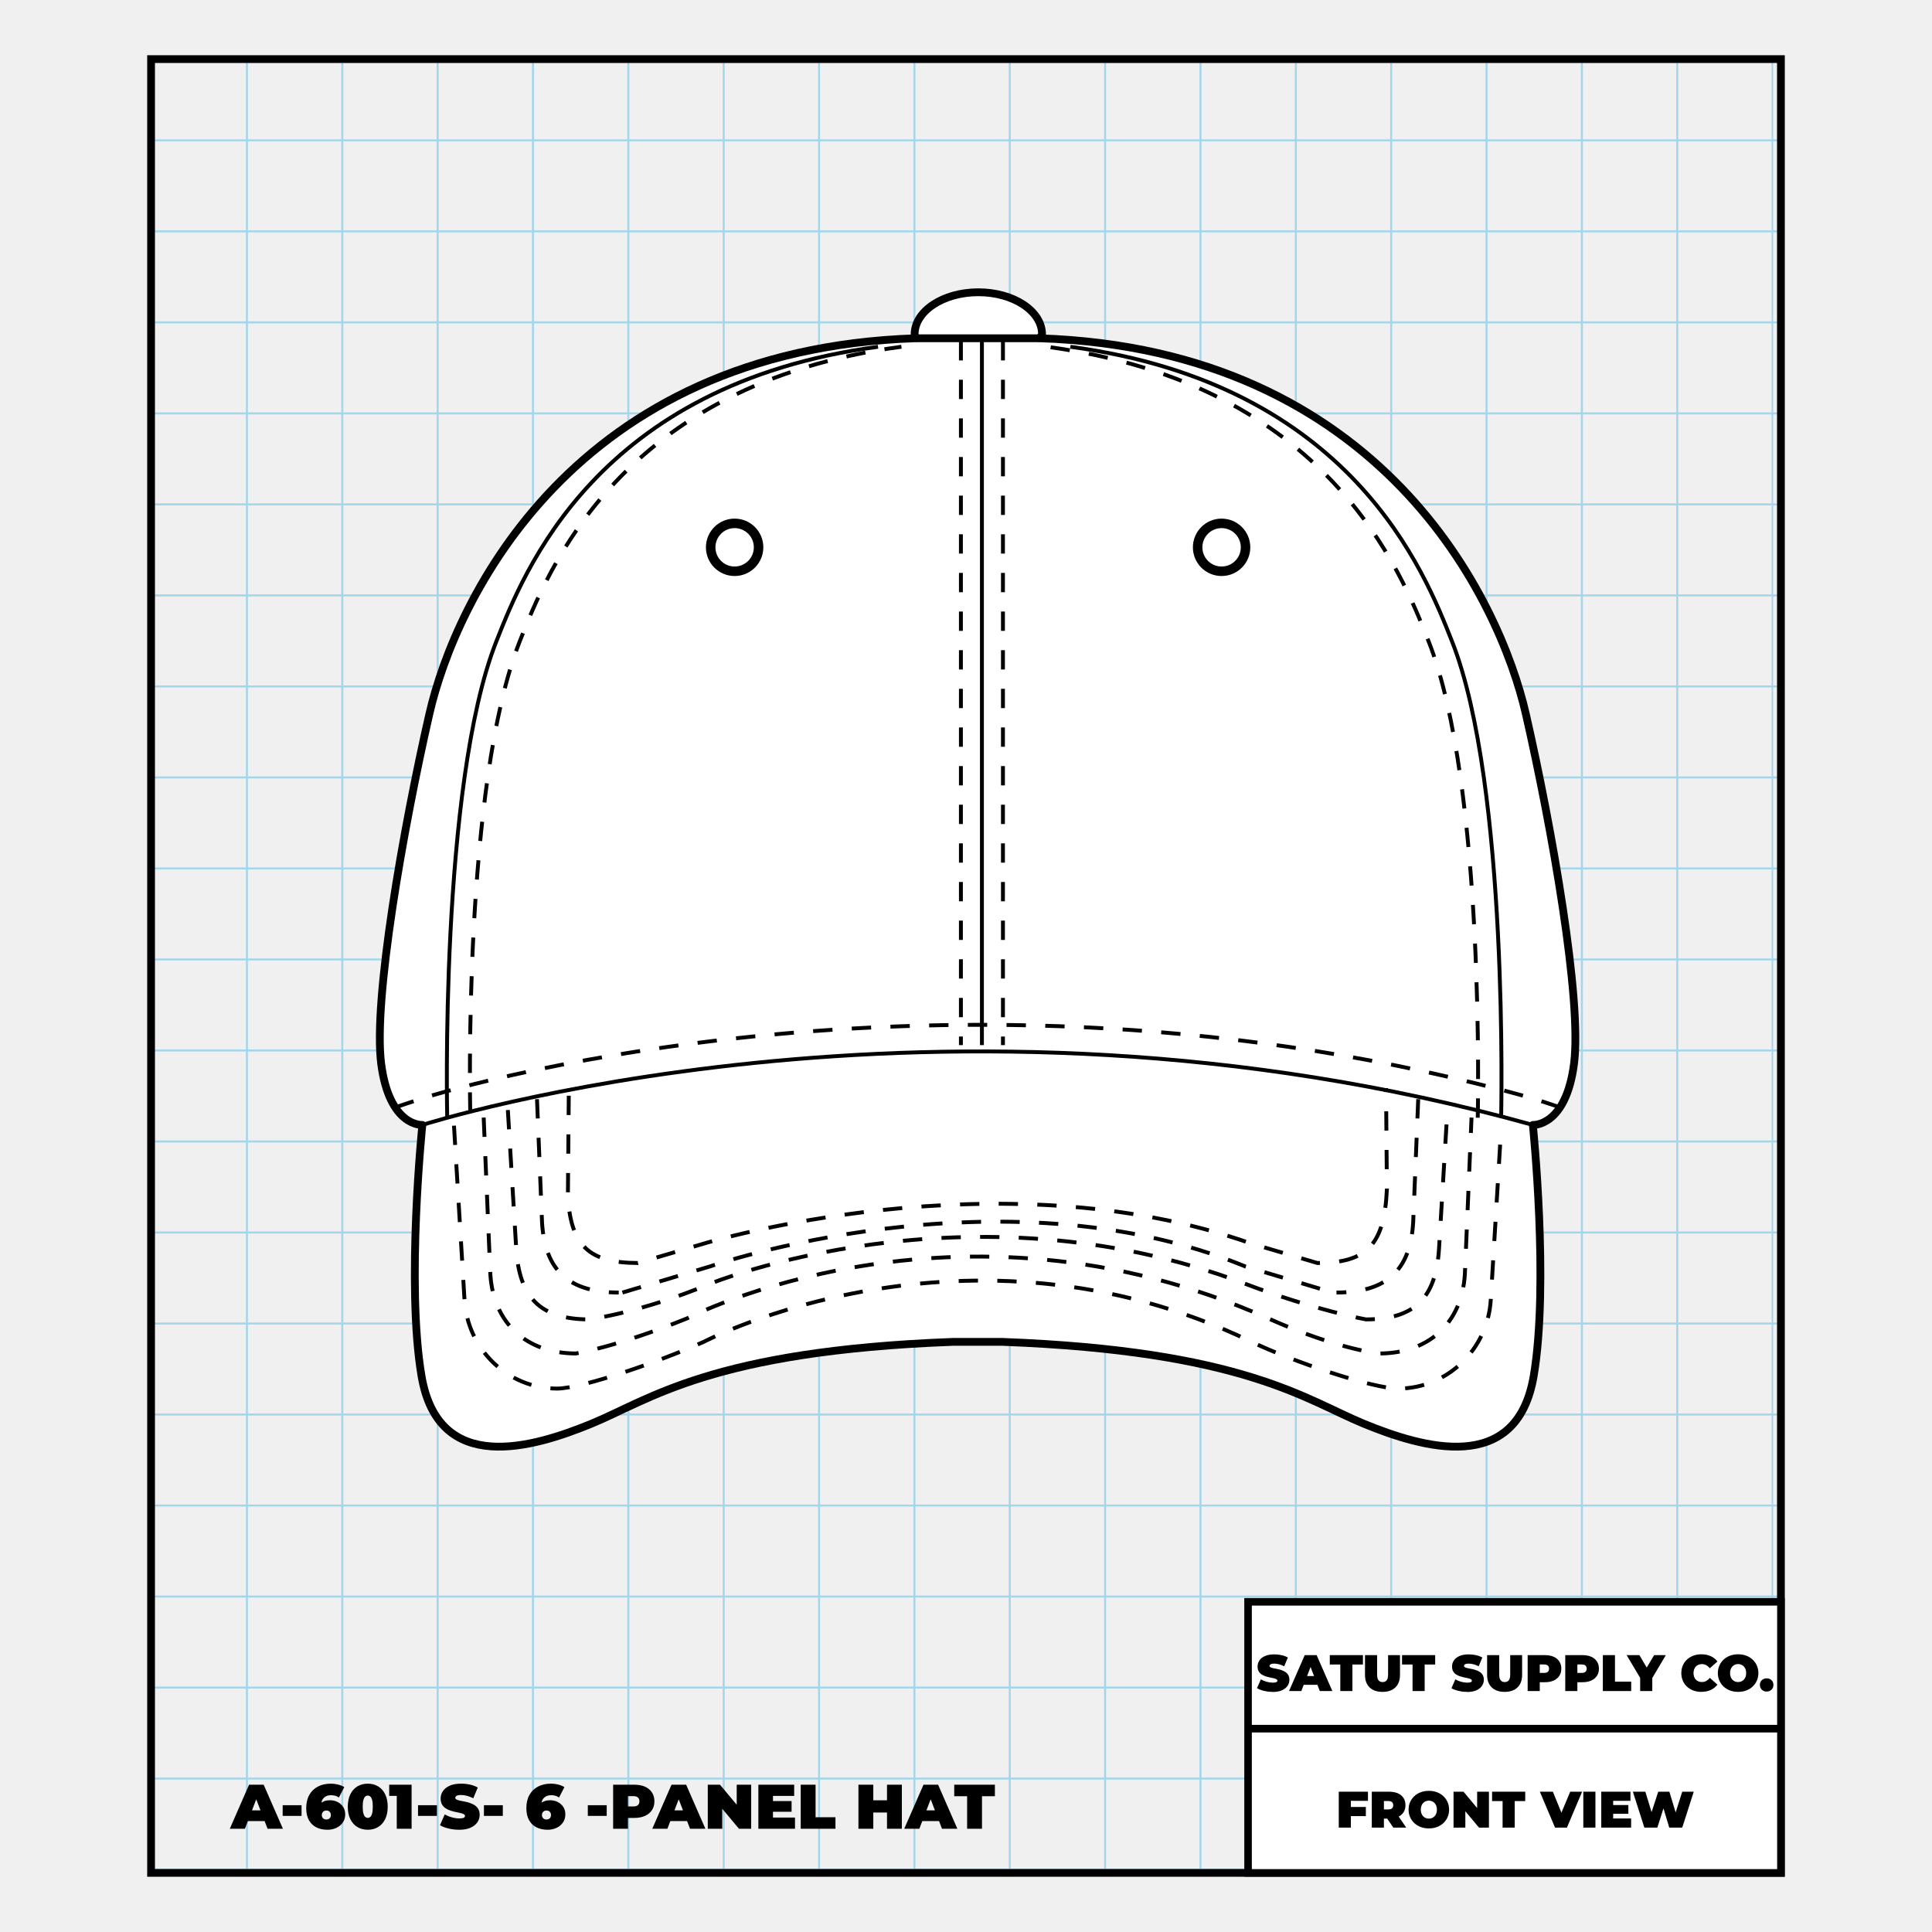
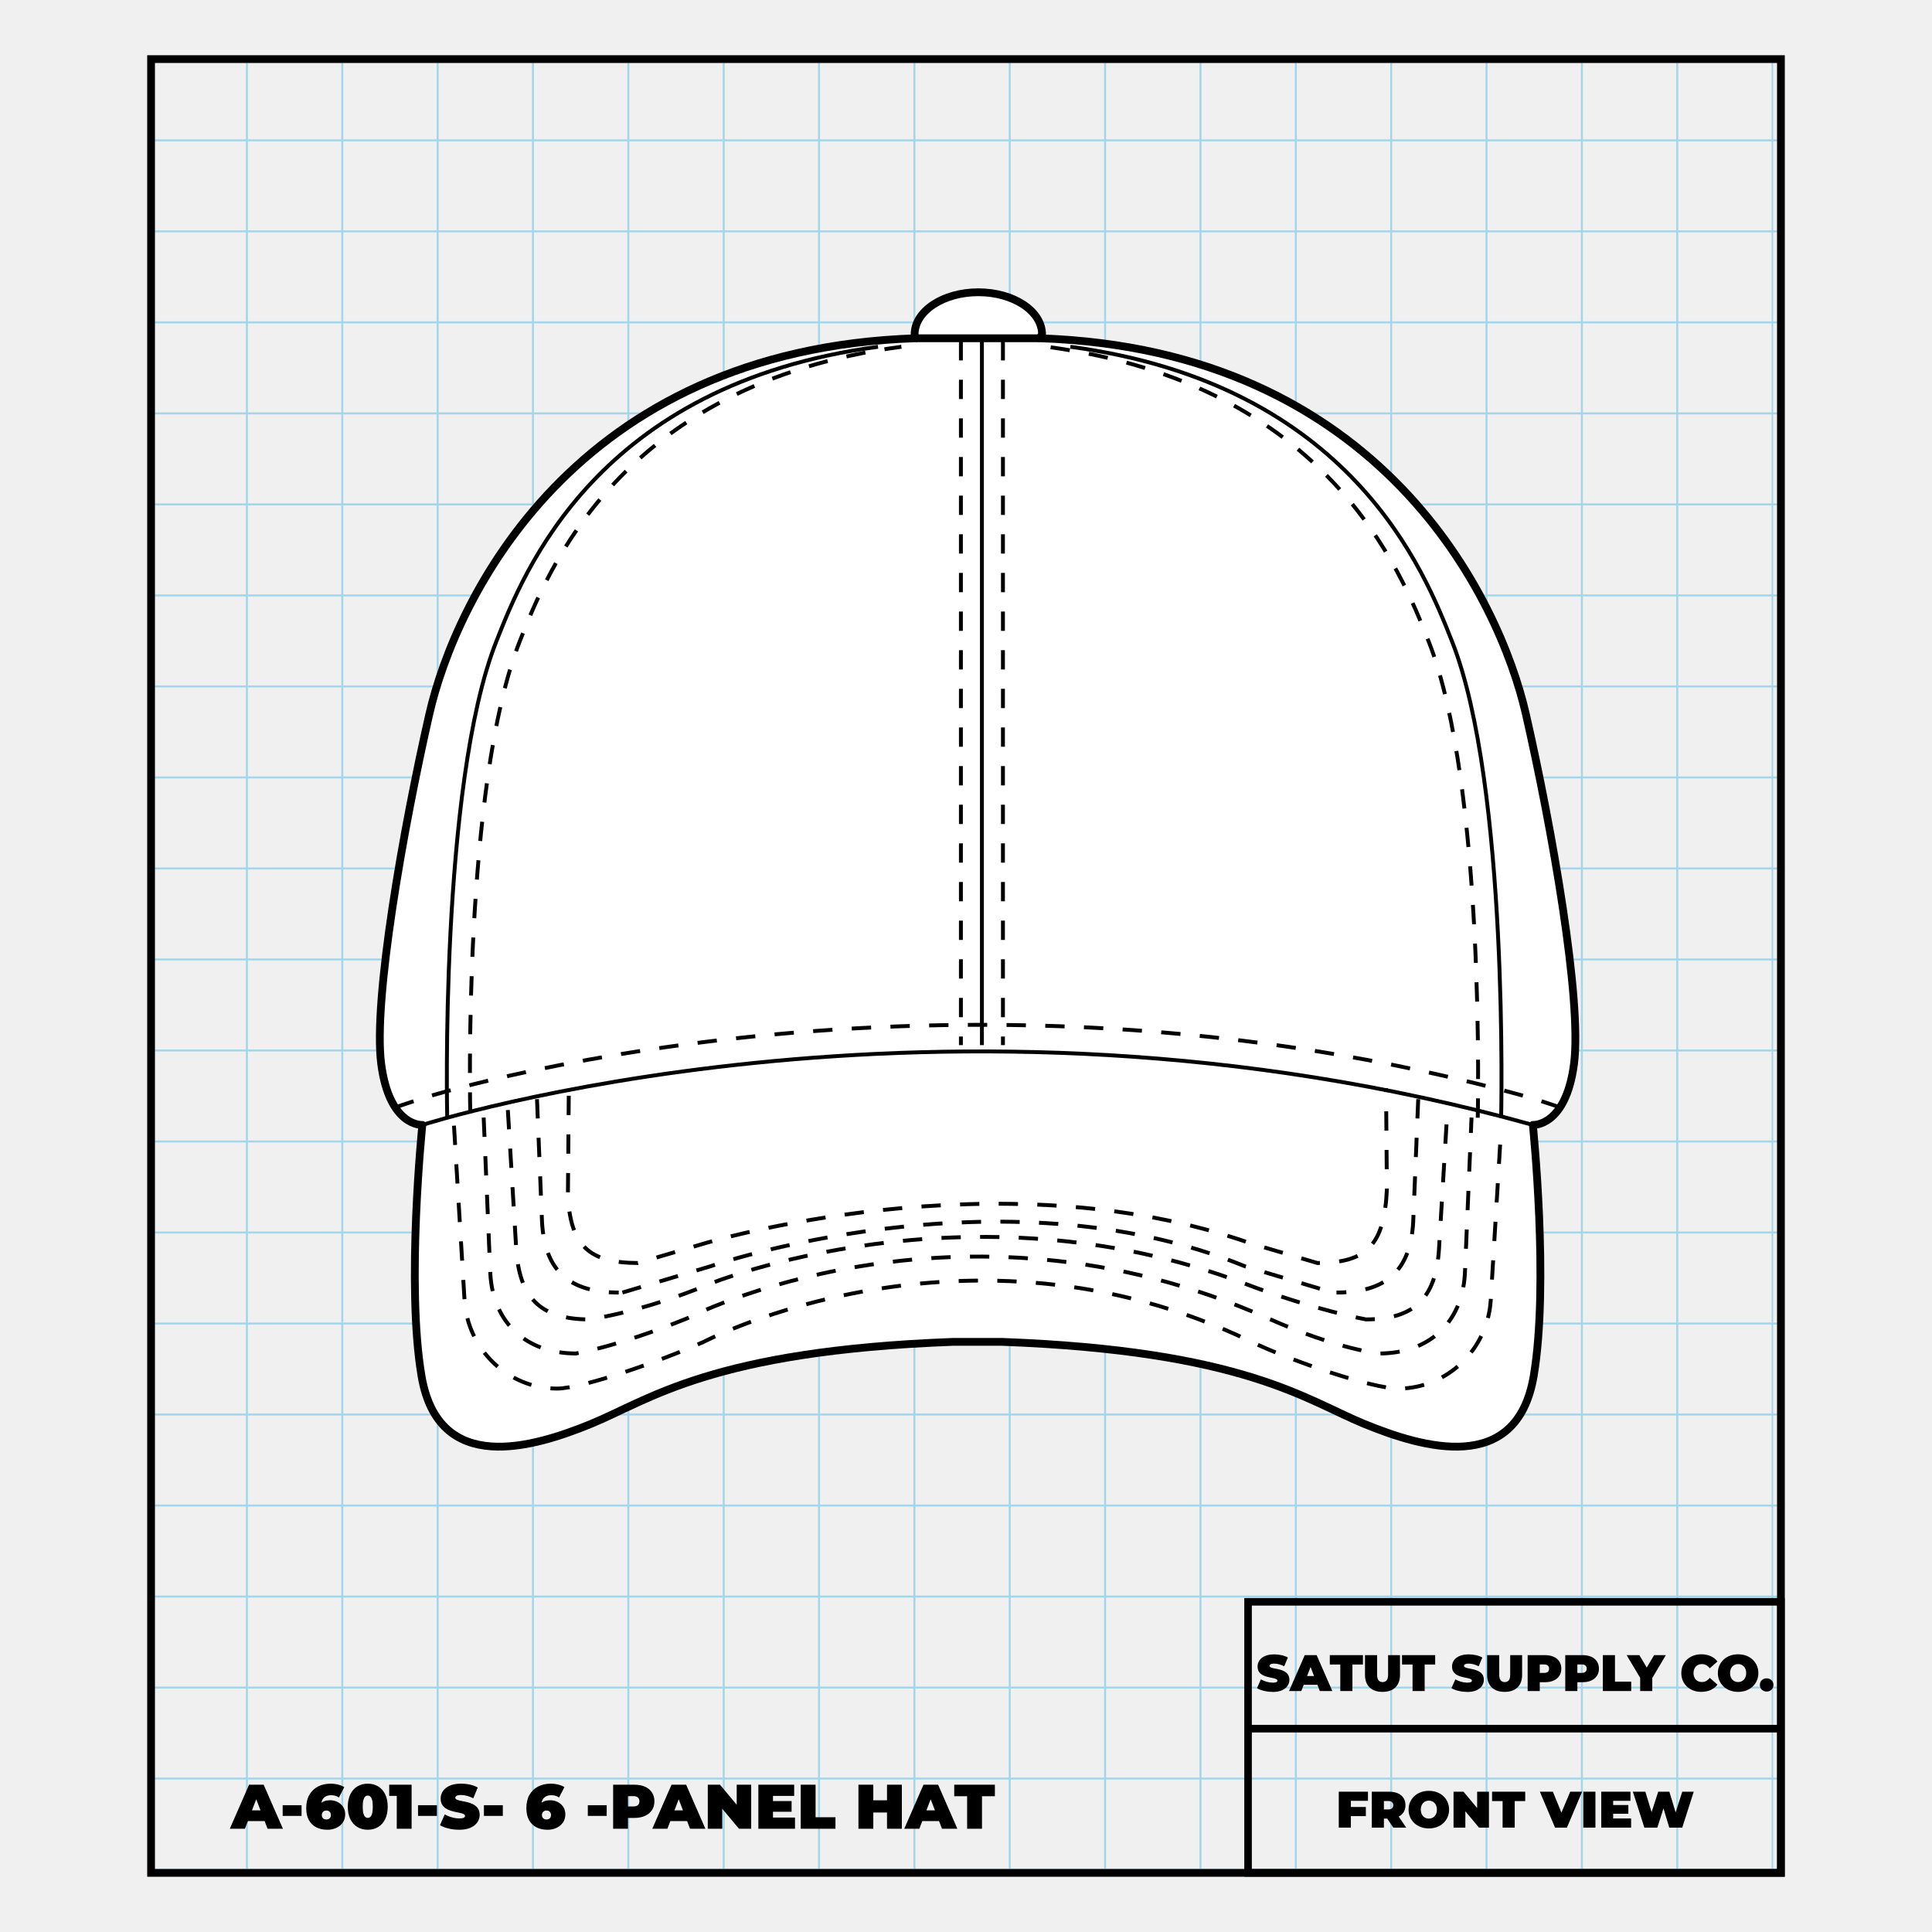
<svg xmlns="http://www.w3.org/2000/svg" version="1.1" viewBox="0 0 992.13 992.13">
  <defs>
-     <style> .outline, .seam { fill: #fff; } .stitching, .dimension, .annotation, .grid, .st6, .st7, .st8, .seam, .st9 { stroke: #000; } .stitching, .dimension, .annotation, .grid, .st6, .st7, .st8, .st9 { fill: none; } .stitching, .annotation, .grid, .st6, .st7, .st8, .seam, .st9 { stroke-miterlimit: 10; } .stitching, .annotation, .st9 { stroke-width: 2px; } .st10 { fill: #27aae1; } .dimension { stroke-linecap: round; stroke-linejoin: round; } .dimension, .grid { stroke-width: 4px; } .annotation { stroke-dasharray: 9.92; } .st6 { stroke-width: 4.88px; } .st7 { stroke-width: 3.91px; } .st8 { stroke-width: 3.98px; } .st11 { opacity: .38; } .seam { stroke-width: 3.88px; } .st9 { stroke-dasharray: 9.94; } </style>
+     <style> .outline, .seam { fill: #fff; } .stitching, .dimension, .annotation, .grid, .st6, .st7, .st8, .seam, .st9 { stroke: #000; } .stitching, .dimension, .annotation, .grid, .st6, .st7, .st8, .st9 { fill: none; } .stitching, .annotation, .grid, .st6, .st7, .st8, .seam, .st9 { stroke-miterlimit: 10; } .stitching, .annotation, .st9 { stroke-width: 2px; } .st10 { fill: #27aae1; } .dimension { stroke-linecap: round; stroke-linejoin: round; } .dimension, .grid { stroke-width: 4px; } .annotation { stroke-dasharray: 9.92; } .st6 { stroke-width: 4.88px; } .st7 { stroke-width: 3.91px; } .st8 { stroke-width: 3.98px; } .st11 { opacity: .38; } .seam { stroke-width: 3.88px; } .st9 { stroke-dasharray: 9.94; }  .seam,.stitching{fill:none!important;}g[id*="SEAMS"] path,g[id*="SEAMS"] rect,g[id*="SEAMS"] circle,g[id*="SEAMS"] ellipse,g[id*="SEAMS"] polygon,g[id*="SEAMS"] polyline,g[id*="STITCHING"] path,g[id*="STITCHING"] rect,g[id*="STITCHING"] circle,g[id*="STITCHING"] ellipse,g[id*="STITCHING"] polygon,g[id*="STITCHING"] polyline{fill:none!important;}</style>
  </defs>
  <g id="_x31_.GRID_x5F_BG">
    <g class="st11">
      <rect class="st10" x="77.84" y="959.57" width="836.45" height="1.02" />
      <rect class="st10" x="77.84" y="912.83" width="836.45" height="1.02" />
      <rect class="st10" x="77.84" y="866.1" width="836.45" height="1.02" />
      <rect class="st10" x="77.84" y="819.36" width="836.45" height="1.02" />
      <rect class="st10" x="77.84" y="772.62" width="836.45" height="1.02" />
      <rect class="st10" x="77.84" y="725.88" width="836.45" height="1.02" />
      <rect class="st10" x="77.84" y="679.15" width="836.45" height="1.02" />
      <rect class="st10" x="77.84" y="632.41" width="836.45" height="1.02" />
      <rect class="st10" x="77.84" y="585.67" width="836.45" height="1.02" />
      <rect class="st10" x="77.84" y="538.94" width="836.45" height="1.02" />
      <rect class="st10" x="77.84" y="492.2" width="836.45" height="1.02" />
      <rect class="st10" x="77.84" y="445.46" width="836.45" height="1.02" />
      <rect class="st10" x="77.84" y="398.72" width="836.45" height="1.02" />
      <rect class="st10" x="77.84" y="351.99" width="836.45" height="1.02" />
      <rect class="st10" x="77.84" y="305.25" width="836.45" height="1.02" />
      <rect class="st10" x="77.84" y="258.51" width="836.45" height="1.02" />
      <rect class="st10" x="77.84" y="211.78" width="836.45" height="1.02" />
      <rect class="st10" x="77.84" y="165.04" width="836.45" height="1.02" />
      <rect class="st10" x="77.84" y="118.3" width="836.45" height="1.02" />
      <rect class="st10" x="77.84" y="71.56" width="836.45" height="1.02" />
      <rect class="st10" x="909.76" y="31.87" width=".8" height="927.7" />
      <rect class="st10" x="860.8" y="31.53" width="1.02" height="928.04" />
      <rect class="st10" x="811.83" y="31.53" width="1.02" height="928.04" />
      <rect class="st10" x="762.86" y="31.53" width="1.02" height="928.04" />
      <rect class="st10" x="713.9" y="31.53" width="1.02" height="928.04" />
      <rect class="st10" x="664.93" y="31.53" width="1.02" height="928.04" />
      <rect class="st10" x="615.96" y="31.53" width="1.02" height="928.04" />
      <rect class="st10" x="566.99" y="31.53" width="1.02" height="928.04" />
      <rect class="st10" x="518.03" y="31.53" width="1.02" height="928.04" />
      <rect class="st10" x="469.06" y="31.53" width="1.02" height="928.04" />
      <rect class="st10" x="420.09" y="31.53" width="1.02" height="928.04" />
      <rect class="st10" x="371.13" y="31.53" width="1.02" height="928.04" />
      <rect class="st10" x="322.16" y="31.53" width="1.02" height="928.04" />
      <rect class="st10" x="273.19" y="31.53" width="1.02" height="928.04" />
      <rect class="st10" x="224.23" y="31.53" width="1.02" height="928.04" />
      <rect class="st10" x="175.26" y="31.53" width="1.02" height="928.04" />
      <rect class="st10" x="126.29" y="31.53" width="1.02" height="928.04" />
    </g>
    <g>
      <rect class="st8" x="77.58" y="30.35" width="836.97" height="931.42" />
      <rect class="seam" x="640.91" y="822.57" width="273.64" height="139.21" />
      <line class="st7" x1="640.91" y1="887.71" x2="914.55" y2="887.71" />
    </g>
  </g>
  <g id="_x32_.MASK_x5F_FILL">
    <path class="outline" d="M533.89,173.71c175.73,5.86,236.3,134.44,249.69,193.01,13.39,58.58,28.91,146.84,24.73,179.48-4.18,32.63-21.15,31.48-21.15,31.48,0,0,8.44,81.87.42,128.99-8.73,51.35-57.35,36.71-87.17,24.47-29.82-12.24-61.94-37.47-185.82-42.06h-25.13c-123.88,4.59-156,29.82-185.82,42.06-29.82,12.24-78.44,26.88-87.17-24.47-8.01-47.13.42-128.99.42-128.99,0,0-16.97,1.16-21.15-31.48-4.18-32.63,11.34-120.9,24.73-179.48,13.39-58.58,73.97-187.15,249.69-193.01l-.48-1.99c0-11.95,14.65-21.64,32.72-21.64s32.72,9.69,32.72,21.64l-1.23,1.99Z" />
  </g>
  <g id="_x33_.SEAMS_x5F_INT">
    <line class="stitching" x1="504.24" y1="173.71" x2="504.24" y2="536.69" />
    <path class="stitching" d="M216.89,577.68s265.18-84.94,570.27,0" />
    <path class="stitching" d="M229.66,573.98s-4.03-170.66,25.23-244.63c13.97-35.32,51.34-131.95,195.99-151.27" />
    <path class="stitching" d="M770.87,573.98s4.03-170.66-25.23-244.63c-13.97-35.32-51.34-131.95-195.99-151.27" />
-     <circle class="st6" cx="377.25" cy="281.06" r="12.3" />
-     <circle class="st6" cx="627.32" cy="281.06" r="12.3" />
  </g>
  <g id="_x34_.OUTLINE_MAIN">
    <path class="dimension" d="M533.89,173.71c175.73,5.86,236.3,134.44,249.69,193.01,13.39,58.58,28.91,146.84,24.73,179.48-4.18,32.63-21.15,31.48-21.15,31.48,0,0,8.44,81.87.42,128.99-8.73,51.35-57.35,36.71-87.17,24.47-29.82-12.24-61.94-37.47-185.82-42.06h-25.13c-123.88,4.59-156,29.82-185.82,42.06-29.82,12.24-78.44,26.88-87.17-24.47-8.01-47.13.42-128.99.42-128.99,0,0-16.97,1.16-21.15-31.48-4.18-32.63,11.34-120.9,24.73-179.48,13.39-58.58,73.97-187.15,249.69-193.01l-.48-1.99c0-11.95,14.65-21.64,32.72-21.64s32.72,9.69,32.72,21.64l-1.23,1.99Z" />
  </g>
  <g id="_x35_.STITCHING">
    <path class="annotation" d="M233.13,578.06l5.41,89.54c1.52,25.25,22.22,45.44,47.52,45.47,13.08.01,54.53-14.61,75.5-24.09,0,0,134.51-70.58,280.96,0,20.73,9.99,62.42,24.11,75.5,24.09,25.29-.02,45.99-20.22,47.52-45.47l5.41-89.54" />
    <path class="annotation" d="M248.38,573.9l3.42,80.43c1.52,25.16,18.59,40.61,43.8,40.72,0,0,20.18-3.06,57.26-18.04,0,0,137.93-71.38,298.33,0,36.54,16.26,57.26,18.04,57.26,18.04,25.21-.1,42.28-15.56,43.8-40.72l3.42-80.43" />
    <path class="annotation" d="M260.79,570.03l4.29,71.03c1.52,25.25,12.23,36.46,37.53,36.49,0,0,26.68-3.56,61.99-18.29,0,0,132.08-54.18,274.86,0,35.78,13.58,61.99,18.29,61.99,18.29,25.29-.02,36-11.24,37.53-36.49l4.29-71.03" />
    <path class="annotation" d="M275.76,564.44l2.59,63.34c1.52,25.16,14.17,35.88,39.38,35.98" />
    <path class="annotation" d="M292.08,562.68l-.45,51.83c1.52,25.16,10.69,33.98,35.9,34.08l34.02-10s150.86-45.96,280.96,0l34.02,10c25.21-.1,34.38-8.92,35.68-37.98l-.45-51.83" />
    <path class="annotation" d="M319.63,663.76l44.97-13.42s148.71-51.71,274.86,0l44.97,13.42" />
    <path class="annotation" d="M728.29,564.44l-2.59,63.34c-1.52,25.16-14.17,35.88-39.38,35.98" />
    <line class="annotation" x1="493.45" y1="175.16" x2="493.45" y2="536.69" />
    <line class="annotation" x1="515.04" y1="175.16" x2="515.04" y2="536.69" />
    <path class="st9" d="M202.94,568.64l13.95-4.62s265.18-84.94,570.27,0l13.95,4.62" />
    <path class="st9" d="M241.48,570.87s-3.84-167.55,25.42-241.53c13.97-35.32,51.34-131.95,195.99-151.27" />
    <path class="st9" d="M758.86,573.98s4.03-170.66-25.23-244.63c-13.97-35.32-51.34-131.95-195.99-151.27" />
  </g>
  <g id="_x38_.DIMENSIONS">
    <line class="grid" x1="470.16" y1="173.71" x2="533.89" y2="173.71" />
  </g>
  <g id="_x39_.ANNOTATIONS">
    <g>
      <path d="M653.53,868.82c-1.55,0-3.04-.18-4.48-.53s-2.63-.81-3.56-1.37l2-4.53c.88.51,1.86.92,2.94,1.23s2.13.46,3.15.46c.6,0,1.07-.04,1.41-.12.34-.08.59-.19.75-.34s.24-.33.24-.54c0-.33-.18-.6-.55-.79s-.86-.36-1.46-.49c-.61-.13-1.27-.27-1.99-.42-.72-.15-1.44-.35-2.17-.59-.73-.25-1.4-.57-2-.97-.61-.4-1.09-.94-1.46-1.59-.37-.66-.55-1.48-.55-2.46,0-1.14.32-2.18.96-3.12.64-.94,1.6-1.69,2.87-2.25,1.27-.56,2.86-.84,4.76-.84,1.25,0,2.48.13,3.69.4,1.21.26,2.3.67,3.27,1.21l-1.87,4.51c-.91-.46-1.8-.8-2.65-1.03-.85-.23-1.68-.34-2.49-.34-.6,0-1.07.05-1.42.16-.35.11-.6.25-.75.42-.15.18-.22.37-.22.58,0,.32.18.57.55.75s.86.34,1.46.46c.61.12,1.27.25,2,.4.73.14,1.45.33,2.17.58.72.25,1.38.57,1.99.98.61.4,1.09.93,1.46,1.58.37.65.55,1.46.55,2.42,0,1.12-.32,2.16-.96,3.1-.64.94-1.59,1.7-2.86,2.27-1.26.57-2.85.86-4.77.86Z" />
      <path d="M661.96,868.39l8.06-18.44h6.11l8.06,18.44h-6.43l-5.96-15.49h2.42l-5.96,15.49h-6.32ZM666.76,865.18l1.58-4.48h8.48l1.58,4.48h-11.65Z" />
      <path d="M688.28,868.39v-13.62h-5.4v-4.82h17.02v4.82h-5.4v13.62h-6.22Z" />
      <path d="M709.94,868.82c-2.83,0-5.03-.76-6.61-2.29-1.58-1.53-2.37-3.67-2.37-6.43v-10.14h6.22v9.96c0,1.41.25,2.4.76,2.99.51.59,1.19.88,2.06.88s1.57-.29,2.07-.88c.5-.59.75-1.58.75-2.99v-9.96h6.11v10.14c0,2.76-.79,4.9-2.37,6.43s-3.79,2.29-6.61,2.29Z" />
      <path d="M725.38,868.39v-13.62h-5.4v-4.82h17.02v4.82h-5.4v13.62h-6.22Z" />
      <path d="M753.39,868.82c-1.55,0-3.04-.18-4.48-.53s-2.63-.81-3.56-1.37l2-4.53c.88.51,1.86.92,2.94,1.23s2.13.46,3.15.46c.6,0,1.07-.04,1.41-.12.34-.08.59-.19.75-.34s.24-.33.24-.54c0-.33-.18-.6-.55-.79s-.86-.36-1.46-.49c-.61-.13-1.27-.27-1.99-.42-.72-.15-1.44-.35-2.17-.59-.73-.25-1.4-.57-2-.97-.61-.4-1.09-.94-1.46-1.59-.37-.66-.55-1.48-.55-2.46,0-1.14.32-2.18.96-3.12.64-.94,1.6-1.69,2.87-2.25,1.27-.56,2.86-.84,4.76-.84,1.25,0,2.48.13,3.69.4,1.21.26,2.3.67,3.27,1.21l-1.87,4.51c-.91-.46-1.8-.8-2.65-1.03-.85-.23-1.68-.34-2.49-.34-.6,0-1.07.05-1.42.16-.35.11-.6.25-.75.42-.15.18-.22.37-.22.58,0,.32.18.57.55.75s.86.34,1.46.46c.61.12,1.27.25,2,.4.73.14,1.45.33,2.17.58.72.25,1.38.57,1.99.98.61.4,1.09.93,1.46,1.58.37.65.55,1.46.55,2.42,0,1.12-.32,2.16-.96,3.1-.64.94-1.59,1.7-2.86,2.27-1.26.57-2.85.86-4.77.86Z" />
      <path d="M772.65,868.82c-2.83,0-5.03-.76-6.61-2.29-1.58-1.53-2.37-3.67-2.37-6.43v-10.14h6.22v9.96c0,1.41.25,2.4.76,2.99.51.59,1.19.88,2.06.88s1.57-.29,2.07-.88c.5-.59.75-1.58.75-2.99v-9.96h6.11v10.14c0,2.76-.79,4.9-2.37,6.43s-3.79,2.29-6.61,2.29Z" />
      <path d="M784.49,868.39v-18.44h8.88c1.72,0,3.21.28,4.47.84,1.26.56,2.23,1.37,2.91,2.41.68,1.04,1.03,2.28,1.03,3.7s-.34,2.65-1.03,3.69c-.69,1.04-1.66,1.84-2.91,2.41-1.26.57-2.74.86-4.47.86h-5.43l2.77-2.66v7.19h-6.22ZM790.7,861.89l-2.77-2.82h5.03c.86,0,1.5-.19,1.91-.58s.62-.91.62-1.58-.21-1.19-.62-1.58c-.41-.39-1.05-.58-1.91-.58h-5.03l2.77-2.82v9.96Z" />
      <path d="M803.8,868.39v-18.44h8.88c1.72,0,3.21.28,4.47.84,1.26.56,2.23,1.37,2.91,2.41.68,1.04,1.03,2.28,1.03,3.7s-.34,2.65-1.03,3.69c-.69,1.04-1.66,1.84-2.91,2.41-1.26.57-2.74.86-4.47.86h-5.43l2.77-2.66v7.19h-6.22ZM810.02,861.89l-2.77-2.82h5.03c.86,0,1.5-.19,1.91-.58s.62-.91.62-1.58-.21-1.19-.62-1.58c-.41-.39-1.05-.58-1.91-.58h-5.03l2.77-2.82v9.96Z" />
      <path d="M823.11,868.39v-18.44h6.22v13.62h8.33v4.82h-14.54Z" />
      <path d="M842.27,868.39v-8.09l1.42,3.71-8.38-14.07h6.56l5.67,9.62h-3.82l5.72-9.62h6.01l-8.33,14.07,1.37-3.71v8.09h-6.22Z" />
      <path d="M873.68,868.82c-1.48,0-2.84-.23-4.1-.7-1.26-.47-2.35-1.13-3.27-1.99-.92-.86-1.64-1.88-2.15-3.06-.51-1.18-.76-2.48-.76-3.9s.25-2.72.76-3.9c.51-1.18,1.23-2.2,2.15-3.06.92-.86,2.01-1.52,3.27-1.99,1.26-.46,2.62-.7,4.1-.7,1.81,0,3.41.32,4.81.95,1.4.63,2.55,1.55,3.46,2.74l-3.93,3.5c-.54-.69-1.15-1.22-1.8-1.59-.66-.38-1.4-.57-2.23-.57-.65,0-1.24.11-1.77.32-.53.21-.98.52-1.36.92-.38.4-.67.89-.88,1.46-.21.57-.32,1.21-.32,1.91s.11,1.34.32,1.91c.21.57.5,1.06.88,1.46.38.4.83.71,1.36.92.53.21,1.12.32,1.77.32.83,0,1.57-.19,2.23-.57.66-.38,1.26-.91,1.8-1.59l3.93,3.5c-.91,1.18-2.07,2.09-3.46,2.73-1.4.64-3,.96-4.81.96Z" />
      <path d="M892.57,868.82c-1.49,0-2.88-.24-4.15-.71-1.27-.47-2.38-1.15-3.31-2.02-.93-.87-1.66-1.89-2.17-3.07-.52-1.18-.78-2.46-.78-3.85s.26-2.69.78-3.86c.52-1.17,1.24-2.19,2.17-3.06.93-.87,2.03-1.54,3.31-2.02,1.27-.47,2.66-.71,4.15-.71s2.9.24,4.16.71c1.27.47,2.36,1.15,3.29,2.02.93.87,1.66,1.89,2.17,3.06.52,1.17.78,2.46.78,3.86s-.26,2.67-.78,3.85-1.24,2.2-2.17,3.07-2.03,1.54-3.29,2.02c-1.26.47-2.65.71-4.16.71ZM892.57,863.78c.58,0,1.12-.11,1.62-.32.5-.21.94-.51,1.32-.91.38-.4.67-.88.88-1.45.21-.57.32-1.22.32-1.94s-.11-1.37-.32-1.94c-.21-.57-.51-1.05-.88-1.45-.38-.4-.82-.7-1.32-.91-.5-.21-1.04-.32-1.62-.32s-1.12.11-1.62.32-.94.51-1.32.91c-.38.4-.67.88-.88,1.45-.21.57-.32,1.22-.32,1.94s.11,1.37.32,1.94c.21.57.5,1.05.88,1.45.38.39.82.7,1.32.91.5.21,1.04.32,1.62.32Z" />
      <path d="M907.22,868.66c-.98,0-1.81-.32-2.48-.96-.67-.64-1-1.46-1-2.46s.33-1.83,1-2.45c.67-.62,1.49-.92,2.48-.92s1.81.31,2.48.92c.67.62,1,1.43,1,2.45s-.33,1.82-1,2.46c-.67.64-1.49.96-2.48.96Z" />
    </g>
    <g>
      <path d="M118.01,939.11l9.89-22.62h7.5l9.89,22.62h-7.89l-7.3-19h2.97l-7.3,19h-7.76ZM123.89,935.16l1.94-5.49h10.41l1.94,5.49h-14.28Z" />
      <path d="M145.16,932.51v-5.49h9.7v5.49h-9.7Z" />
      <path d="M168.1,939.62c-2.15,0-4.05-.42-5.67-1.24-1.63-.83-2.9-2.07-3.81-3.72-.92-1.65-1.37-3.7-1.37-6.16,0-2.65.53-4.91,1.58-6.77,1.06-1.86,2.53-3.29,4.41-4.28,1.88-.99,4.07-1.49,6.54-1.49,1.34,0,2.62.16,3.86.47,1.24.31,2.29.75,3.15,1.31l-2.75,5.33c-.67-.47-1.34-.79-2.02-.95-.68-.16-1.37-.24-2.08-.24-1.53,0-2.75.46-3.67,1.37-.92.92-1.37,2.25-1.37,3.99v1.91l-1.75-1.26c.43-.73.94-1.35,1.52-1.86.58-.51,1.27-.89,2.07-1.16.8-.27,1.72-.4,2.78-.4,1.38,0,2.66.3,3.83.89s2.12,1.43,2.84,2.5c.72,1.08,1.08,2.36,1.08,3.85,0,1.62-.41,3.02-1.23,4.2-.82,1.18-1.92,2.1-3.31,2.75s-2.94.97-4.64.97ZM167.59,934.36c.45,0,.86-.09,1.21-.27.36-.18.63-.45.82-.79.19-.34.29-.75.29-1.23,0-.71-.22-1.28-.65-1.7-.43-.42-.99-.63-1.68-.63-.45,0-.85.1-1.2.29-.34.19-.62.46-.82.81-.21.34-.31.75-.31,1.23s.1.88.31,1.23c.2.34.48.61.82.79.34.18.74.27,1.2.27Z" />
      <path d="M188.85,939.62c-2,0-3.78-.46-5.32-1.39-1.54-.93-2.75-2.27-3.62-4.04s-1.31-3.9-1.31-6.4.44-4.63,1.31-6.4,2.08-3.11,3.62-4.04c1.54-.93,3.31-1.39,5.32-1.39s3.78.46,5.32,1.39c1.54.93,2.75,2.27,3.62,4.04s1.31,3.9,1.31,6.4-.44,4.63-1.31,6.4-2.08,3.11-3.62,4.04c-1.54.93-3.31,1.39-5.32,1.39ZM188.85,933.52c.5,0,.94-.17,1.33-.52.39-.34.69-.94.92-1.78.23-.84.34-1.98.34-3.43s-.11-2.61-.34-3.44c-.23-.83-.53-1.42-.92-1.76-.39-.34-.83-.52-1.33-.52s-.94.17-1.32.52c-.39.35-.69.93-.92,1.76-.23.83-.34,1.98-.34,3.44s.11,2.59.34,3.43c.23.84.53,1.43.92,1.78.39.35.83.52,1.32.52Z" />
      <path d="M203.75,939.11v-19.97l3.26,3.1h-7.14v-5.75h11.5v22.62h-7.63Z" />
      <path d="M214.67,932.51v-5.49h9.7v5.49h-9.7Z" />
      <path d="M235.78,939.62c-1.9,0-3.73-.21-5.49-.65-1.77-.43-3.22-.99-4.36-1.68l2.46-5.56c1.08.62,2.28,1.13,3.6,1.5,1.33.38,2.61.57,3.86.57.73,0,1.31-.05,1.73-.15.42-.1.73-.24.92-.42.19-.18.29-.4.29-.66,0-.41-.23-.73-.68-.97-.45-.24-1.05-.44-1.79-.6-.74-.16-1.56-.33-2.44-.52-.88-.18-1.77-.43-2.67-.73-.89-.3-1.71-.7-2.46-1.2-.74-.5-1.34-1.15-1.79-1.96-.45-.81-.68-1.82-.68-3.02,0-1.4.39-2.68,1.18-3.83.79-1.15,1.96-2.07,3.52-2.76,1.56-.69,3.51-1.03,5.83-1.03,1.53,0,3.04.16,4.52.49,1.49.32,2.82.82,4.01,1.49l-2.29,5.53c-1.12-.56-2.2-.98-3.25-1.26-1.04-.28-2.06-.42-3.05-.42-.73,0-1.31.06-1.75.19-.43.13-.74.3-.92.52-.18.22-.27.45-.27.71,0,.39.23.7.68.92.45.23,1.05.42,1.79.57.74.15,1.56.31,2.46.49.89.17,1.78.41,2.67.71.88.3,1.7.7,2.44,1.2.74.5,1.34,1.14,1.79,1.94s.68,1.79.68,2.97c0,1.38-.39,2.64-1.18,3.8-.79,1.15-1.96,2.08-3.51,2.78s-3.5,1.05-5.85,1.05Z" />
      <path d="M248.51,932.51v-5.49h9.7v5.49h-9.7Z" />
      <path d="M281.15,939.62c-2.15,0-4.05-.42-5.67-1.24-1.63-.83-2.9-2.07-3.81-3.72-.92-1.65-1.37-3.7-1.37-6.16,0-2.65.53-4.91,1.58-6.77,1.06-1.86,2.53-3.29,4.41-4.28,1.88-.99,4.07-1.49,6.54-1.49,1.34,0,2.62.16,3.86.47,1.24.31,2.29.75,3.15,1.31l-2.75,5.33c-.67-.47-1.34-.79-2.02-.95-.68-.16-1.37-.24-2.08-.24-1.53,0-2.75.46-3.67,1.37-.92.92-1.37,2.25-1.37,3.99v1.91l-1.75-1.26c.43-.73.94-1.35,1.52-1.86.58-.51,1.27-.89,2.07-1.16.8-.27,1.72-.4,2.78-.4,1.38,0,2.66.3,3.83.89s2.12,1.43,2.84,2.5c.72,1.08,1.08,2.36,1.08,3.85,0,1.62-.41,3.02-1.23,4.2-.82,1.18-1.92,2.1-3.31,2.75s-2.94.97-4.64.97ZM280.63,934.36c.45,0,.86-.09,1.21-.27.36-.18.63-.45.82-.79.19-.34.29-.75.29-1.23,0-.71-.22-1.28-.65-1.7-.43-.42-.99-.63-1.68-.63-.45,0-.85.1-1.2.29-.34.19-.62.46-.82.81-.21.34-.31.75-.31,1.23s.1.88.31,1.23c.2.34.48.61.82.79.34.18.74.27,1.2.27Z" />
      <path d="M301.86,932.51v-5.49h9.7v5.49h-9.7Z" />
      <path d="M314.86,939.11v-22.62h10.89c2.11,0,3.94.34,5.48,1.03,1.54.69,2.73,1.67,3.57,2.96.84,1.28,1.26,2.79,1.26,4.54s-.42,3.25-1.26,4.52c-.84,1.27-2.03,2.26-3.57,2.96-1.54.7-3.37,1.05-5.48,1.05h-6.66l3.39-3.26v8.82h-7.63ZM322.48,931.12l-3.39-3.46h6.17c1.06,0,1.84-.24,2.34-.71.51-.47.76-1.12.76-1.94s-.25-1.46-.76-1.94c-.51-.47-1.29-.71-2.34-.71h-6.17l3.39-3.46v12.22Z" />
      <path d="M334.96,939.11l9.89-22.62h7.5l9.89,22.62h-7.89l-7.3-19h2.97l-7.3,19h-7.76ZM340.84,935.16l1.94-5.49h10.41l1.94,5.49h-14.28Z" />
      <path d="M363.46,939.11v-22.62h6.27l11.5,13.77h-2.91v-13.77h7.43v22.62h-6.27l-11.5-13.77h2.91v13.77h-7.43Z" />
      <path d="M389.44,939.11v-22.62h18.39v5.75h-10.89v11.12h11.31v5.75h-18.81ZM396.42,930.38v-5.49h10.08v5.49h-10.08Z" />
      <path d="M411.19,939.11v-22.62h7.63v16.71h10.21v5.91h-17.84Z" />
      <path d="M440.83,939.11v-22.62h7.63v22.62h-7.63ZM447.94,930.77v-6.27h8.08v6.27h-8.08ZM455.5,939.11v-22.62h7.63v22.62h-7.63Z" />
      <path d="M464.35,939.11l9.89-22.62h7.5l9.89,22.62h-7.89l-7.3-19h2.97l-7.3,19h-7.76ZM470.24,935.16l1.94-5.49h10.41l1.94,5.49h-14.28Z" />
      <path d="M496.64,939.11v-16.71h-6.62v-5.91h20.88v5.91h-6.62v16.71h-7.63Z" />
    </g>
    <g>
      <path d="M687.49,938.52v-18.44h14.99v4.69h-8.77v13.75h-6.22ZM693.28,932.62v-4.69h8.12v4.69h-8.12Z" />
      <path d="M704.45,938.52v-18.44h8.62c2.83,0,4.98.62,6.46,1.87,1.48,1.25,2.21,2.94,2.21,5.09,0,1.42-.34,2.65-1.03,3.68-.69,1.03-1.66,1.81-2.91,2.36s-2.74.82-4.47.82h-5.43l2.77-2.56v7.19h-6.22ZM710.67,932.01l-2.77-2.82h5.03c.86,0,1.5-.19,1.91-.58s.62-.91.62-1.58-.21-1.19-.62-1.58c-.41-.39-1.05-.58-1.91-.58h-5.03l2.77-2.82v9.96ZM715.49,938.52l-4.53-6.72h6.59l4.58,6.72h-6.64Z" />
      <path d="M733.75,938.94c-1.49,0-2.88-.24-4.15-.71-1.27-.47-2.38-1.15-3.31-2.02-.93-.87-1.66-1.89-2.17-3.07-.52-1.18-.78-2.46-.78-3.85s.26-2.69.78-3.86c.52-1.17,1.24-2.19,2.17-3.06.93-.87,2.03-1.54,3.31-2.02,1.27-.47,2.66-.71,4.15-.71s2.9.24,4.16.71c1.27.47,2.36,1.15,3.29,2.02.93.87,1.66,1.89,2.17,3.06.52,1.17.78,2.46.78,3.86s-.26,2.67-.78,3.85-1.24,2.2-2.17,3.07-2.03,1.54-3.29,2.02c-1.26.47-2.65.71-4.16.71ZM733.75,933.91c.58,0,1.12-.11,1.62-.32.5-.21.94-.51,1.32-.91.38-.4.67-.88.88-1.45.21-.57.32-1.22.32-1.94s-.11-1.37-.32-1.94c-.21-.57-.51-1.05-.88-1.45-.38-.4-.82-.7-1.32-.91-.5-.21-1.04-.32-1.62-.32s-1.12.11-1.62.32-.94.51-1.32.91c-.38.4-.67.88-.88,1.45-.21.57-.32,1.22-.32,1.94s.11,1.37.32,1.94c.21.57.5,1.05.88,1.45.38.39.82.7,1.32.91.5.21,1.04.32,1.62.32Z" />
      <path d="M746.43,938.52v-18.44h5.11l9.38,11.22h-2.37v-11.22h6.06v18.44h-5.11l-9.38-11.22h2.37v11.22h-6.06Z" />
      <path d="M771.62,938.52v-13.62h-5.4v-4.82h17.02v4.82h-5.4v13.62h-6.22Z" />
      <path d="M798.55,938.52l-7.8-18.44h6.69l6.35,15.57h-3.98l6.54-15.57h6.11l-7.8,18.44h-6.11Z" />
      <path d="M813.07,938.52v-18.44h6.22v18.44h-6.22Z" />
      <path d="M822.29,938.52v-18.44h14.99v4.69h-8.88v9.06h9.22v4.69h-15.33ZM827.98,931.41v-4.48h8.22v4.48h-8.22Z" />
      <path d="M844.42,938.52l-5.9-18.44h6.4l4.77,15.57h-3.21l5.06-15.57h5.72l4.72,15.57h-3.08l4.98-15.57h5.9l-5.9,18.44h-6.67l-3.85-12.75h1.79l-4.06,12.75h-6.67Z" />
    </g>
  </g>
</svg>
